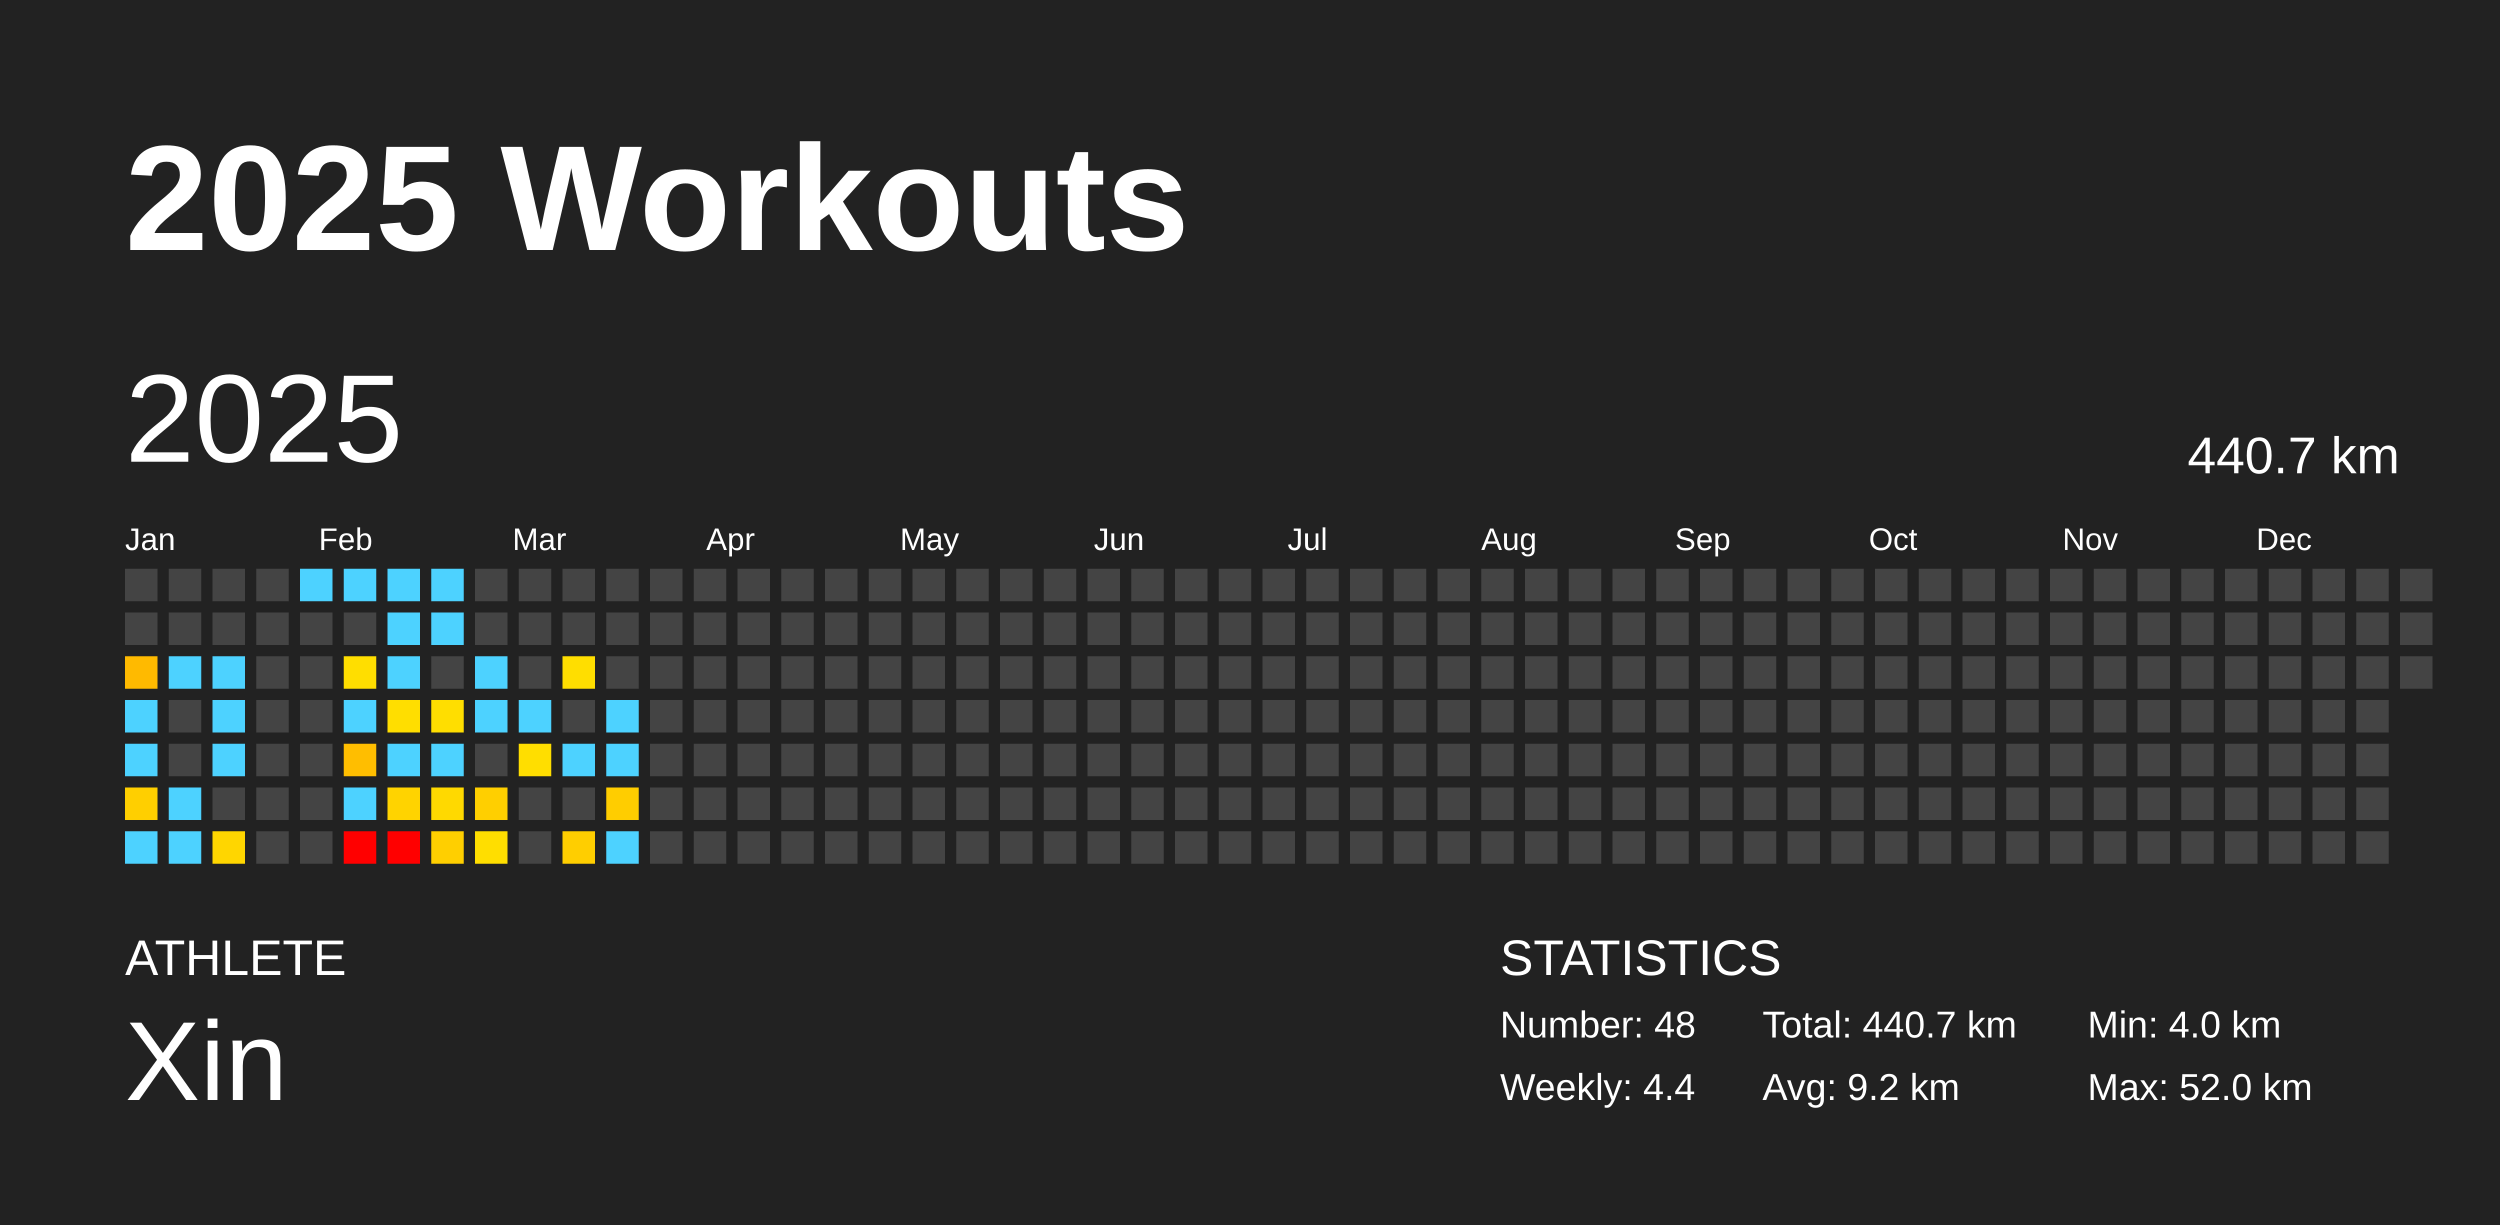
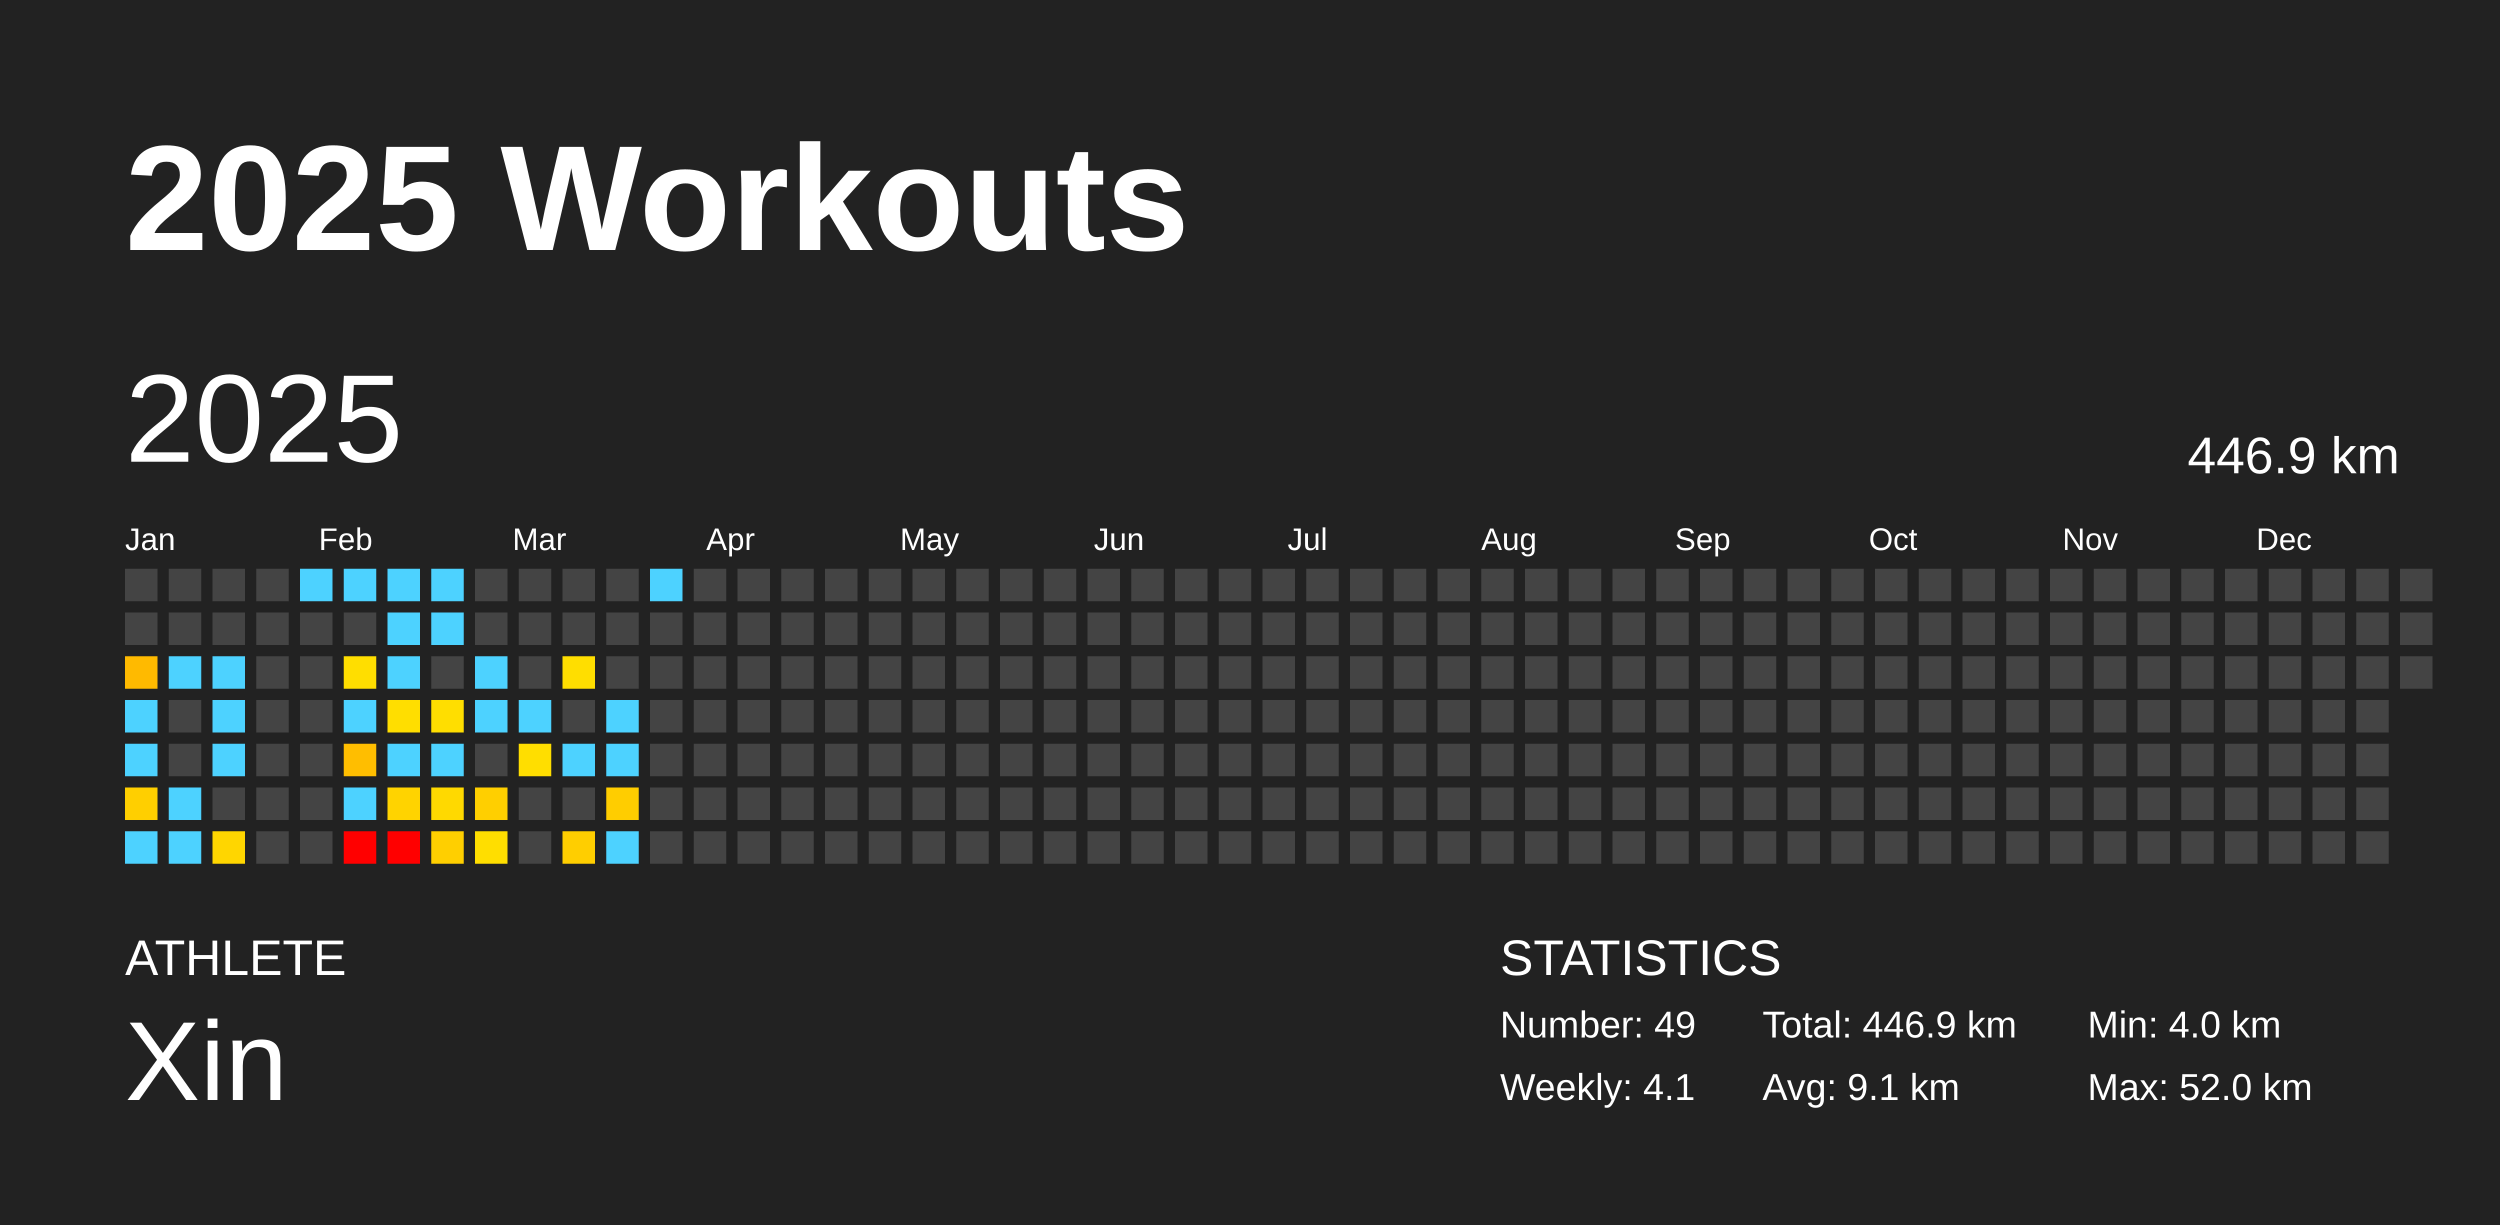
<svg xmlns="http://www.w3.org/2000/svg" baseProfile="full" height="98mm" version="1.1" viewBox="0,0,200,98" width="200mm">
  <defs />
  <rect fill="#222222" height="98" width="200" x="0" y="0" />
  <text fill="#FFFFFF" style="font-size:12px; font-family:Arial; font-weight:bold;" x="10" y="20">2025 Workouts</text>
  <text fill="#FFFFFF" style="font-size:4px; font-family:Arial" x="10" y="78">ATHLETE</text>
  <text fill="#FFFFFF" style="font-size:9px; font-family:Arial" x="10" y="88">Xin</text>
  <text fill="#FFFFFF" style="font-size:4px; font-family:Arial" x="120" y="78">STATISTICS</text>
-   <text fill="#FFFFFF" style="font-size:3px; font-family:Arial" x="120" y="83">Number: 48</text>
-   <text fill="#FFFFFF" style="font-size:3px; font-family:Arial" x="120" y="88">Weekly: 4.4</text>
-   <text fill="#FFFFFF" style="font-size:3px; font-family:Arial" x="141" y="83">Total: 440.7 km</text>
-   <text fill="#FFFFFF" style="font-size:3px; font-family:Arial" x="141" y="88">Avg: 9.2 km</text>
+   <text fill="#FFFFFF" style="font-size:3px; font-family:Arial" x="120" y="83">Number: 49</text>
+   <text fill="#FFFFFF" style="font-size:3px; font-family:Arial" x="120" y="88">Weekly: 4.1</text>
+   <text fill="#FFFFFF" style="font-size:3px; font-family:Arial" x="141" y="83">Total: 446.9 km</text>
+   <text fill="#FFFFFF" style="font-size:3px; font-family:Arial" x="141" y="88">Avg: 9.1 km</text>
  <text fill="#FFFFFF" style="font-size:3px; font-family:Arial" x="167" y="83">Min: 4.0 km</text>
  <text fill="#FFFFFF" style="font-size:3px; font-family:Arial" x="167" y="88">Max: 52.0 km</text>
  <text dominant-baseline="hanging" fill="#FFFFFF" style="font-size:10.0px; font-family:Arial;" x="10" y="30">2025</text>
-   <text dominant-baseline="hanging" fill="#FFFFFF" style="font-size:4.125px; font-family:Arial;" x="175" y="35">440.7 km</text>
+   <text dominant-baseline="hanging" fill="#FFFFFF" style="font-size:4.125px; font-family:Arial;" x="175" y="35">446.9 km</text>
  <text fill="#FFFFFF" style="font-size:2.5px; font-family:Arial" x="10.0" y="44">Jan</text>
  <text fill="#FFFFFF" style="font-size:2.5px; font-family:Arial" x="25.5" y="44">Feb</text>
  <text fill="#FFFFFF" style="font-size:2.5px; font-family:Arial" x="41.0" y="44">Mar</text>
  <text fill="#FFFFFF" style="font-size:2.5px; font-family:Arial" x="56.5" y="44">Apr</text>
  <text fill="#FFFFFF" style="font-size:2.5px; font-family:Arial" x="72.0" y="44">May</text>
  <text fill="#FFFFFF" style="font-size:2.5px; font-family:Arial" x="87.5" y="44">Jun</text>
  <text fill="#FFFFFF" style="font-size:2.5px; font-family:Arial" x="103.0" y="44">Jul</text>
  <text fill="#FFFFFF" style="font-size:2.5px; font-family:Arial" x="118.5" y="44">Aug</text>
  <text fill="#FFFFFF" style="font-size:2.5px; font-family:Arial" x="134.0" y="44">Sep</text>
  <text fill="#FFFFFF" style="font-size:2.5px; font-family:Arial" x="149.5" y="44">Oct</text>
  <text fill="#FFFFFF" style="font-size:2.5px; font-family:Arial" x="165.0" y="44">Nov</text>
  <text fill="#FFFFFF" style="font-size:2.5px; font-family:Arial" x="180.5" y="44">Dec</text>
  <rect fill="#444444" height="2.6" width="2.6" x="10.0" y="45.5" />
  <rect fill="#444444" height="2.6" width="2.6" x="10.0" y="49.0" />
  <rect fill="#ffba00" height="2.6" width="2.6" x="10.0" y="52.5" />
  <rect fill="#4dd2ff" height="2.6" width="2.6" x="10.0" y="56.0" />
  <rect fill="#4dd2ff" height="2.6" width="2.6" x="10.0" y="59.5" />
  <rect fill="#ffcf00" height="2.6" width="2.6" x="10.0" y="63.0" />
  <rect fill="#4dd2ff" height="2.6" width="2.6" x="10.0" y="66.5" />
  <rect fill="#444444" height="2.6" width="2.6" x="13.5" y="45.5" />
  <rect fill="#444444" height="2.6" width="2.6" x="13.5" y="49.0" />
  <rect fill="#4dd2ff" height="2.6" width="2.6" x="13.5" y="52.5" />
  <rect fill="#444444" height="2.6" width="2.6" x="13.5" y="56.0" />
  <rect fill="#444444" height="2.6" width="2.6" x="13.5" y="59.5" />
  <rect fill="#4dd2ff" height="2.6" width="2.6" x="13.5" y="63.0" />
  <rect fill="#4dd2ff" height="2.6" width="2.6" x="13.5" y="66.5" />
  <rect fill="#444444" height="2.6" width="2.6" x="17.0" y="45.5" />
  <rect fill="#444444" height="2.6" width="2.6" x="17.0" y="49.0" />
  <rect fill="#4dd2ff" height="2.6" width="2.6" x="17.0" y="52.5" />
  <rect fill="#4dd2ff" height="2.6" width="2.6" x="17.0" y="56.0" />
  <rect fill="#4dd2ff" height="2.6" width="2.6" x="17.0" y="59.5" />
  <rect fill="#444444" height="2.6" width="2.6" x="17.0" y="63.0" />
  <rect fill="#ffd600" height="2.6" width="2.6" x="17.0" y="66.5" />
  <rect fill="#444444" height="2.6" width="2.6" x="20.5" y="45.5" />
  <rect fill="#444444" height="2.6" width="2.6" x="20.5" y="49.0" />
  <rect fill="#444444" height="2.6" width="2.6" x="20.5" y="52.5" />
  <rect fill="#444444" height="2.6" width="2.6" x="20.5" y="56.0" />
  <rect fill="#444444" height="2.6" width="2.6" x="20.5" y="59.5" />
  <rect fill="#444444" height="2.6" width="2.6" x="20.5" y="63.0" />
  <rect fill="#444444" height="2.6" width="2.6" x="20.5" y="66.5" />
  <rect fill="#4dd2ff" height="2.6" width="2.6" x="24.0" y="45.5" />
  <rect fill="#444444" height="2.6" width="2.6" x="24.0" y="49.0" />
  <rect fill="#444444" height="2.6" width="2.6" x="24.0" y="52.5" />
  <rect fill="#444444" height="2.6" width="2.6" x="24.0" y="56.0" />
  <rect fill="#444444" height="2.6" width="2.6" x="24.0" y="59.5" />
  <rect fill="#444444" height="2.6" width="2.6" x="24.0" y="63.0" />
  <rect fill="#444444" height="2.6" width="2.6" x="24.0" y="66.5" />
  <rect fill="#4dd2ff" height="2.6" width="2.6" x="27.5" y="45.5" />
  <rect fill="#444444" height="2.6" width="2.6" x="27.5" y="49.0" />
  <rect fill="#ffde00" height="2.6" width="2.6" x="27.5" y="52.5" />
  <rect fill="#4dd2ff" height="2.6" width="2.6" x="27.5" y="56.0" />
  <rect fill="#ffbe00" height="2.6" width="2.6" x="27.5" y="59.5" />
  <rect fill="#4dd2ff" height="2.6" width="2.6" x="27.5" y="63.0" />
  <rect fill="red" height="2.6" width="2.6" x="27.5" y="66.5" />
  <rect fill="#4dd2ff" height="2.6" width="2.6" x="31.0" y="45.5" />
  <rect fill="#4dd2ff" height="2.6" width="2.6" x="31.0" y="49.0" />
  <rect fill="#4dd2ff" height="2.6" width="2.6" x="31.0" y="52.5" />
  <rect fill="#ffde00" height="2.6" width="2.6" x="31.0" y="56.0" />
  <rect fill="#4dd2ff" height="2.6" width="2.6" x="31.0" y="59.5" />
  <rect fill="#ffd300" height="2.6" width="2.6" x="31.0" y="63.0" />
  <rect fill="red" height="2.6" width="2.6" x="31.0" y="66.5" />
  <rect fill="#4dd2ff" height="2.6" width="2.6" x="34.5" y="45.5" />
  <rect fill="#4dd2ff" height="2.6" width="2.6" x="34.5" y="49.0" />
  <rect fill="#444444" height="2.6" width="2.6" x="34.5" y="52.5" />
  <rect fill="#ffde00" height="2.6" width="2.6" x="34.5" y="56.0" />
  <rect fill="#4dd2ff" height="2.6" width="2.6" x="34.5" y="59.5" />
  <rect fill="#ffd900" height="2.6" width="2.6" x="34.5" y="63.0" />
  <rect fill="#ffcf00" height="2.6" width="2.6" x="34.5" y="66.5" />
  <rect fill="#444444" height="2.6" width="2.6" x="38.0" y="45.5" />
  <rect fill="#444444" height="2.6" width="2.6" x="38.0" y="49.0" />
  <rect fill="#4dd2ff" height="2.6" width="2.6" x="38.0" y="52.5" />
  <rect fill="#4dd2ff" height="2.6" width="2.6" x="38.0" y="56.0" />
  <rect fill="#444444" height="2.6" width="2.6" x="38.0" y="59.5" />
  <rect fill="#ffcf00" height="2.6" width="2.6" x="38.0" y="63.0" />
  <rect fill="#ffde00" height="2.6" width="2.6" x="38.0" y="66.5" />
  <rect fill="#444444" height="2.6" width="2.6" x="41.5" y="45.5" />
  <rect fill="#444444" height="2.6" width="2.6" x="41.5" y="49.0" />
  <rect fill="#444444" height="2.6" width="2.6" x="41.5" y="52.5" />
  <rect fill="#4dd2ff" height="2.6" width="2.6" x="41.5" y="56.0" />
  <rect fill="#ffde00" height="2.6" width="2.6" x="41.5" y="59.5" />
  <rect fill="#444444" height="2.6" width="2.6" x="41.5" y="63.0" />
  <rect fill="#444444" height="2.6" width="2.6" x="41.5" y="66.5" />
  <rect fill="#444444" height="2.6" width="2.6" x="45.0" y="45.5" />
  <rect fill="#444444" height="2.6" width="2.6" x="45.0" y="49.0" />
  <rect fill="#ffde00" height="2.6" width="2.6" x="45.0" y="52.5" />
  <rect fill="#444444" height="2.6" width="2.6" x="45.0" y="56.0" />
  <rect fill="#4dd2ff" height="2.6" width="2.6" x="45.0" y="59.5" />
  <rect fill="#444444" height="2.6" width="2.6" x="45.0" y="63.0" />
  <rect fill="#ffce00" height="2.6" width="2.6" x="45.0" y="66.5" />
  <rect fill="#444444" height="2.6" width="2.6" x="48.5" y="45.5" />
  <rect fill="#444444" height="2.6" width="2.6" x="48.5" y="49.0" />
  <rect fill="#444444" height="2.6" width="2.6" x="48.5" y="52.5" />
  <rect fill="#4dd2ff" height="2.6" width="2.6" x="48.5" y="56.0" />
  <rect fill="#4dd2ff" height="2.6" width="2.6" x="48.5" y="59.5" />
  <rect fill="#ffcd00" height="2.6" width="2.6" x="48.5" y="63.0" />
  <rect fill="#4dd2ff" height="2.6" width="2.6" x="48.5" y="66.5" />
-   <rect fill="#444444" height="2.6" width="2.6" x="52.0" y="45.5" />
+   <rect fill="#4dd2ff" height="2.6" width="2.6" x="52.0" y="45.5" />
  <rect fill="#444444" height="2.6" width="2.6" x="52.0" y="49.0" />
  <rect fill="#444444" height="2.6" width="2.6" x="52.0" y="52.5" />
  <rect fill="#444444" height="2.6" width="2.6" x="52.0" y="56.0" />
  <rect fill="#444444" height="2.6" width="2.6" x="52.0" y="59.5" />
  <rect fill="#444444" height="2.6" width="2.6" x="52.0" y="63.0" />
  <rect fill="#444444" height="2.6" width="2.6" x="52.0" y="66.5" />
  <rect fill="#444444" height="2.6" width="2.6" x="55.5" y="45.5" />
  <rect fill="#444444" height="2.6" width="2.6" x="55.5" y="49.0" />
  <rect fill="#444444" height="2.6" width="2.6" x="55.5" y="52.5" />
  <rect fill="#444444" height="2.6" width="2.6" x="55.5" y="56.0" />
  <rect fill="#444444" height="2.6" width="2.6" x="55.5" y="59.5" />
  <rect fill="#444444" height="2.6" width="2.6" x="55.5" y="63.0" />
  <rect fill="#444444" height="2.6" width="2.6" x="55.5" y="66.5" />
  <rect fill="#444444" height="2.6" width="2.6" x="59.0" y="45.5" />
  <rect fill="#444444" height="2.6" width="2.6" x="59.0" y="49.0" />
  <rect fill="#444444" height="2.6" width="2.6" x="59.0" y="52.5" />
  <rect fill="#444444" height="2.6" width="2.6" x="59.0" y="56.0" />
  <rect fill="#444444" height="2.6" width="2.6" x="59.0" y="59.5" />
  <rect fill="#444444" height="2.6" width="2.6" x="59.0" y="63.0" />
  <rect fill="#444444" height="2.6" width="2.6" x="59.0" y="66.5" />
  <rect fill="#444444" height="2.6" width="2.6" x="62.5" y="45.5" />
  <rect fill="#444444" height="2.6" width="2.6" x="62.5" y="49.0" />
  <rect fill="#444444" height="2.6" width="2.6" x="62.5" y="52.5" />
  <rect fill="#444444" height="2.6" width="2.6" x="62.5" y="56.0" />
  <rect fill="#444444" height="2.6" width="2.6" x="62.5" y="59.5" />
  <rect fill="#444444" height="2.6" width="2.6" x="62.5" y="63.0" />
  <rect fill="#444444" height="2.6" width="2.6" x="62.5" y="66.5" />
  <rect fill="#444444" height="2.6" width="2.6" x="66.0" y="45.5" />
  <rect fill="#444444" height="2.6" width="2.6" x="66.0" y="49.0" />
  <rect fill="#444444" height="2.6" width="2.6" x="66.0" y="52.5" />
  <rect fill="#444444" height="2.6" width="2.6" x="66.0" y="56.0" />
  <rect fill="#444444" height="2.6" width="2.6" x="66.0" y="59.5" />
  <rect fill="#444444" height="2.6" width="2.6" x="66.0" y="63.0" />
  <rect fill="#444444" height="2.6" width="2.6" x="66.0" y="66.5" />
  <rect fill="#444444" height="2.6" width="2.6" x="69.5" y="45.5" />
  <rect fill="#444444" height="2.6" width="2.6" x="69.5" y="49.0" />
  <rect fill="#444444" height="2.6" width="2.6" x="69.5" y="52.5" />
  <rect fill="#444444" height="2.6" width="2.6" x="69.5" y="56.0" />
  <rect fill="#444444" height="2.6" width="2.6" x="69.5" y="59.5" />
  <rect fill="#444444" height="2.6" width="2.6" x="69.5" y="63.0" />
  <rect fill="#444444" height="2.6" width="2.6" x="69.5" y="66.5" />
  <rect fill="#444444" height="2.6" width="2.6" x="73.0" y="45.5" />
  <rect fill="#444444" height="2.6" width="2.6" x="73.0" y="49.0" />
  <rect fill="#444444" height="2.6" width="2.6" x="73.0" y="52.5" />
  <rect fill="#444444" height="2.6" width="2.6" x="73.0" y="56.0" />
  <rect fill="#444444" height="2.6" width="2.6" x="73.0" y="59.5" />
  <rect fill="#444444" height="2.6" width="2.6" x="73.0" y="63.0" />
  <rect fill="#444444" height="2.6" width="2.6" x="73.0" y="66.5" />
  <rect fill="#444444" height="2.6" width="2.6" x="76.5" y="45.5" />
  <rect fill="#444444" height="2.6" width="2.6" x="76.5" y="49.0" />
  <rect fill="#444444" height="2.6" width="2.6" x="76.5" y="52.5" />
  <rect fill="#444444" height="2.6" width="2.6" x="76.5" y="56.0" />
  <rect fill="#444444" height="2.6" width="2.6" x="76.5" y="59.5" />
  <rect fill="#444444" height="2.6" width="2.6" x="76.5" y="63.0" />
  <rect fill="#444444" height="2.6" width="2.6" x="76.5" y="66.5" />
  <rect fill="#444444" height="2.6" width="2.6" x="80.0" y="45.5" />
  <rect fill="#444444" height="2.6" width="2.6" x="80.0" y="49.0" />
  <rect fill="#444444" height="2.6" width="2.6" x="80.0" y="52.5" />
  <rect fill="#444444" height="2.6" width="2.6" x="80.0" y="56.0" />
  <rect fill="#444444" height="2.6" width="2.6" x="80.0" y="59.5" />
  <rect fill="#444444" height="2.6" width="2.6" x="80.0" y="63.0" />
  <rect fill="#444444" height="2.6" width="2.6" x="80.0" y="66.5" />
  <rect fill="#444444" height="2.6" width="2.6" x="83.5" y="45.5" />
  <rect fill="#444444" height="2.6" width="2.6" x="83.5" y="49.0" />
  <rect fill="#444444" height="2.6" width="2.6" x="83.5" y="52.5" />
  <rect fill="#444444" height="2.6" width="2.6" x="83.5" y="56.0" />
  <rect fill="#444444" height="2.6" width="2.6" x="83.5" y="59.5" />
  <rect fill="#444444" height="2.6" width="2.6" x="83.5" y="63.0" />
  <rect fill="#444444" height="2.6" width="2.6" x="83.5" y="66.5" />
  <rect fill="#444444" height="2.6" width="2.6" x="87.0" y="45.5" />
  <rect fill="#444444" height="2.6" width="2.6" x="87.0" y="49.0" />
  <rect fill="#444444" height="2.6" width="2.6" x="87.0" y="52.5" />
  <rect fill="#444444" height="2.6" width="2.6" x="87.0" y="56.0" />
  <rect fill="#444444" height="2.6" width="2.6" x="87.0" y="59.5" />
  <rect fill="#444444" height="2.6" width="2.6" x="87.0" y="63.0" />
  <rect fill="#444444" height="2.6" width="2.6" x="87.0" y="66.5" />
  <rect fill="#444444" height="2.6" width="2.6" x="90.5" y="45.5" />
  <rect fill="#444444" height="2.6" width="2.6" x="90.5" y="49.0" />
  <rect fill="#444444" height="2.6" width="2.6" x="90.5" y="52.5" />
  <rect fill="#444444" height="2.6" width="2.6" x="90.5" y="56.0" />
  <rect fill="#444444" height="2.6" width="2.6" x="90.5" y="59.5" />
  <rect fill="#444444" height="2.6" width="2.6" x="90.5" y="63.0" />
  <rect fill="#444444" height="2.6" width="2.6" x="90.5" y="66.5" />
  <rect fill="#444444" height="2.6" width="2.6" x="94.0" y="45.5" />
  <rect fill="#444444" height="2.6" width="2.6" x="94.0" y="49.0" />
  <rect fill="#444444" height="2.6" width="2.6" x="94.0" y="52.5" />
  <rect fill="#444444" height="2.6" width="2.6" x="94.0" y="56.0" />
  <rect fill="#444444" height="2.6" width="2.6" x="94.0" y="59.5" />
  <rect fill="#444444" height="2.6" width="2.6" x="94.0" y="63.0" />
  <rect fill="#444444" height="2.6" width="2.6" x="94.0" y="66.5" />
  <rect fill="#444444" height="2.6" width="2.6" x="97.5" y="45.5" />
  <rect fill="#444444" height="2.6" width="2.6" x="97.5" y="49.0" />
  <rect fill="#444444" height="2.6" width="2.6" x="97.5" y="52.5" />
  <rect fill="#444444" height="2.6" width="2.6" x="97.5" y="56.0" />
  <rect fill="#444444" height="2.6" width="2.6" x="97.5" y="59.5" />
  <rect fill="#444444" height="2.6" width="2.6" x="97.5" y="63.0" />
  <rect fill="#444444" height="2.6" width="2.6" x="97.5" y="66.5" />
  <rect fill="#444444" height="2.6" width="2.6" x="101.0" y="45.5" />
  <rect fill="#444444" height="2.6" width="2.6" x="101.0" y="49.0" />
  <rect fill="#444444" height="2.6" width="2.6" x="101.0" y="52.5" />
  <rect fill="#444444" height="2.6" width="2.6" x="101.0" y="56.0" />
  <rect fill="#444444" height="2.6" width="2.6" x="101.0" y="59.5" />
  <rect fill="#444444" height="2.6" width="2.6" x="101.0" y="63.0" />
  <rect fill="#444444" height="2.6" width="2.6" x="101.0" y="66.5" />
  <rect fill="#444444" height="2.6" width="2.6" x="104.5" y="45.5" />
  <rect fill="#444444" height="2.6" width="2.6" x="104.5" y="49.0" />
  <rect fill="#444444" height="2.6" width="2.6" x="104.5" y="52.5" />
  <rect fill="#444444" height="2.6" width="2.6" x="104.5" y="56.0" />
  <rect fill="#444444" height="2.6" width="2.6" x="104.5" y="59.5" />
  <rect fill="#444444" height="2.6" width="2.6" x="104.5" y="63.0" />
  <rect fill="#444444" height="2.6" width="2.6" x="104.5" y="66.5" />
  <rect fill="#444444" height="2.6" width="2.6" x="108.0" y="45.5" />
  <rect fill="#444444" height="2.6" width="2.6" x="108.0" y="49.0" />
  <rect fill="#444444" height="2.6" width="2.6" x="108.0" y="52.5" />
  <rect fill="#444444" height="2.6" width="2.6" x="108.0" y="56.0" />
  <rect fill="#444444" height="2.6" width="2.6" x="108.0" y="59.5" />
  <rect fill="#444444" height="2.6" width="2.6" x="108.0" y="63.0" />
  <rect fill="#444444" height="2.6" width="2.6" x="108.0" y="66.5" />
  <rect fill="#444444" height="2.6" width="2.6" x="111.5" y="45.5" />
  <rect fill="#444444" height="2.6" width="2.6" x="111.5" y="49.0" />
  <rect fill="#444444" height="2.6" width="2.6" x="111.5" y="52.5" />
  <rect fill="#444444" height="2.6" width="2.6" x="111.5" y="56.0" />
  <rect fill="#444444" height="2.6" width="2.6" x="111.5" y="59.5" />
  <rect fill="#444444" height="2.6" width="2.6" x="111.5" y="63.0" />
  <rect fill="#444444" height="2.6" width="2.6" x="111.5" y="66.5" />
  <rect fill="#444444" height="2.6" width="2.6" x="115.0" y="45.5" />
  <rect fill="#444444" height="2.6" width="2.6" x="115.0" y="49.0" />
  <rect fill="#444444" height="2.6" width="2.6" x="115.0" y="52.5" />
  <rect fill="#444444" height="2.6" width="2.6" x="115.0" y="56.0" />
  <rect fill="#444444" height="2.6" width="2.6" x="115.0" y="59.5" />
  <rect fill="#444444" height="2.6" width="2.6" x="115.0" y="63.0" />
  <rect fill="#444444" height="2.6" width="2.6" x="115.0" y="66.5" />
  <rect fill="#444444" height="2.6" width="2.6" x="118.5" y="45.5" />
  <rect fill="#444444" height="2.6" width="2.6" x="118.5" y="49.0" />
  <rect fill="#444444" height="2.6" width="2.6" x="118.5" y="52.5" />
  <rect fill="#444444" height="2.6" width="2.6" x="118.5" y="56.0" />
  <rect fill="#444444" height="2.6" width="2.6" x="118.5" y="59.5" />
  <rect fill="#444444" height="2.6" width="2.6" x="118.5" y="63.0" />
  <rect fill="#444444" height="2.6" width="2.6" x="118.5" y="66.5" />
  <rect fill="#444444" height="2.6" width="2.6" x="122.0" y="45.5" />
  <rect fill="#444444" height="2.6" width="2.6" x="122.0" y="49.0" />
  <rect fill="#444444" height="2.6" width="2.6" x="122.0" y="52.5" />
  <rect fill="#444444" height="2.6" width="2.6" x="122.0" y="56.0" />
  <rect fill="#444444" height="2.6" width="2.6" x="122.0" y="59.5" />
  <rect fill="#444444" height="2.6" width="2.6" x="122.0" y="63.0" />
  <rect fill="#444444" height="2.6" width="2.6" x="122.0" y="66.5" />
  <rect fill="#444444" height="2.6" width="2.6" x="125.5" y="45.5" />
  <rect fill="#444444" height="2.6" width="2.6" x="125.5" y="49.0" />
  <rect fill="#444444" height="2.6" width="2.6" x="125.5" y="52.5" />
  <rect fill="#444444" height="2.6" width="2.6" x="125.5" y="56.0" />
  <rect fill="#444444" height="2.6" width="2.6" x="125.5" y="59.5" />
  <rect fill="#444444" height="2.6" width="2.6" x="125.5" y="63.0" />
  <rect fill="#444444" height="2.6" width="2.6" x="125.5" y="66.5" />
  <rect fill="#444444" height="2.6" width="2.6" x="129.0" y="45.5" />
  <rect fill="#444444" height="2.6" width="2.6" x="129.0" y="49.0" />
  <rect fill="#444444" height="2.6" width="2.6" x="129.0" y="52.5" />
  <rect fill="#444444" height="2.6" width="2.6" x="129.0" y="56.0" />
  <rect fill="#444444" height="2.6" width="2.6" x="129.0" y="59.5" />
  <rect fill="#444444" height="2.6" width="2.6" x="129.0" y="63.0" />
  <rect fill="#444444" height="2.6" width="2.6" x="129.0" y="66.5" />
  <rect fill="#444444" height="2.6" width="2.6" x="132.5" y="45.5" />
  <rect fill="#444444" height="2.6" width="2.6" x="132.5" y="49.0" />
  <rect fill="#444444" height="2.6" width="2.6" x="132.5" y="52.5" />
  <rect fill="#444444" height="2.6" width="2.6" x="132.5" y="56.0" />
  <rect fill="#444444" height="2.6" width="2.6" x="132.5" y="59.5" />
  <rect fill="#444444" height="2.6" width="2.6" x="132.5" y="63.0" />
  <rect fill="#444444" height="2.6" width="2.6" x="132.5" y="66.5" />
  <rect fill="#444444" height="2.6" width="2.6" x="136.0" y="45.5" />
  <rect fill="#444444" height="2.6" width="2.6" x="136.0" y="49.0" />
  <rect fill="#444444" height="2.6" width="2.6" x="136.0" y="52.5" />
  <rect fill="#444444" height="2.6" width="2.6" x="136.0" y="56.0" />
  <rect fill="#444444" height="2.6" width="2.6" x="136.0" y="59.5" />
  <rect fill="#444444" height="2.6" width="2.6" x="136.0" y="63.0" />
  <rect fill="#444444" height="2.6" width="2.6" x="136.0" y="66.5" />
  <rect fill="#444444" height="2.6" width="2.6" x="139.5" y="45.5" />
  <rect fill="#444444" height="2.6" width="2.6" x="139.5" y="49.0" />
  <rect fill="#444444" height="2.6" width="2.6" x="139.5" y="52.5" />
  <rect fill="#444444" height="2.6" width="2.6" x="139.5" y="56.0" />
  <rect fill="#444444" height="2.6" width="2.6" x="139.5" y="59.5" />
  <rect fill="#444444" height="2.6" width="2.6" x="139.5" y="63.0" />
  <rect fill="#444444" height="2.6" width="2.6" x="139.5" y="66.5" />
  <rect fill="#444444" height="2.6" width="2.6" x="143.0" y="45.5" />
  <rect fill="#444444" height="2.6" width="2.6" x="143.0" y="49.0" />
  <rect fill="#444444" height="2.6" width="2.6" x="143.0" y="52.5" />
  <rect fill="#444444" height="2.6" width="2.6" x="143.0" y="56.0" />
  <rect fill="#444444" height="2.6" width="2.6" x="143.0" y="59.5" />
  <rect fill="#444444" height="2.6" width="2.6" x="143.0" y="63.0" />
  <rect fill="#444444" height="2.6" width="2.6" x="143.0" y="66.5" />
  <rect fill="#444444" height="2.6" width="2.6" x="146.5" y="45.5" />
  <rect fill="#444444" height="2.6" width="2.6" x="146.5" y="49.0" />
  <rect fill="#444444" height="2.6" width="2.6" x="146.5" y="52.5" />
  <rect fill="#444444" height="2.6" width="2.6" x="146.5" y="56.0" />
  <rect fill="#444444" height="2.6" width="2.6" x="146.5" y="59.5" />
  <rect fill="#444444" height="2.6" width="2.6" x="146.5" y="63.0" />
  <rect fill="#444444" height="2.6" width="2.6" x="146.5" y="66.5" />
  <rect fill="#444444" height="2.6" width="2.6" x="150.0" y="45.5" />
  <rect fill="#444444" height="2.6" width="2.6" x="150.0" y="49.0" />
  <rect fill="#444444" height="2.6" width="2.6" x="150.0" y="52.5" />
  <rect fill="#444444" height="2.6" width="2.6" x="150.0" y="56.0" />
  <rect fill="#444444" height="2.6" width="2.6" x="150.0" y="59.5" />
  <rect fill="#444444" height="2.6" width="2.6" x="150.0" y="63.0" />
  <rect fill="#444444" height="2.6" width="2.6" x="150.0" y="66.5" />
  <rect fill="#444444" height="2.6" width="2.6" x="153.5" y="45.5" />
  <rect fill="#444444" height="2.6" width="2.6" x="153.5" y="49.0" />
  <rect fill="#444444" height="2.6" width="2.6" x="153.5" y="52.5" />
  <rect fill="#444444" height="2.6" width="2.6" x="153.5" y="56.0" />
  <rect fill="#444444" height="2.6" width="2.6" x="153.5" y="59.5" />
  <rect fill="#444444" height="2.6" width="2.6" x="153.5" y="63.0" />
  <rect fill="#444444" height="2.6" width="2.6" x="153.5" y="66.5" />
  <rect fill="#444444" height="2.6" width="2.6" x="157.0" y="45.5" />
  <rect fill="#444444" height="2.6" width="2.6" x="157.0" y="49.0" />
  <rect fill="#444444" height="2.6" width="2.6" x="157.0" y="52.5" />
  <rect fill="#444444" height="2.6" width="2.6" x="157.0" y="56.0" />
  <rect fill="#444444" height="2.6" width="2.6" x="157.0" y="59.5" />
  <rect fill="#444444" height="2.6" width="2.6" x="157.0" y="63.0" />
  <rect fill="#444444" height="2.6" width="2.6" x="157.0" y="66.5" />
  <rect fill="#444444" height="2.6" width="2.6" x="160.5" y="45.5" />
  <rect fill="#444444" height="2.6" width="2.6" x="160.5" y="49.0" />
  <rect fill="#444444" height="2.6" width="2.6" x="160.5" y="52.5" />
  <rect fill="#444444" height="2.6" width="2.6" x="160.5" y="56.0" />
  <rect fill="#444444" height="2.6" width="2.6" x="160.5" y="59.5" />
  <rect fill="#444444" height="2.6" width="2.6" x="160.5" y="63.0" />
  <rect fill="#444444" height="2.6" width="2.6" x="160.5" y="66.5" />
  <rect fill="#444444" height="2.6" width="2.6" x="164.0" y="45.5" />
  <rect fill="#444444" height="2.6" width="2.6" x="164.0" y="49.0" />
  <rect fill="#444444" height="2.6" width="2.6" x="164.0" y="52.5" />
  <rect fill="#444444" height="2.6" width="2.6" x="164.0" y="56.0" />
  <rect fill="#444444" height="2.6" width="2.6" x="164.0" y="59.5" />
  <rect fill="#444444" height="2.6" width="2.6" x="164.0" y="63.0" />
  <rect fill="#444444" height="2.6" width="2.6" x="164.0" y="66.5" />
  <rect fill="#444444" height="2.6" width="2.6" x="167.5" y="45.5" />
  <rect fill="#444444" height="2.6" width="2.6" x="167.5" y="49.0" />
  <rect fill="#444444" height="2.6" width="2.6" x="167.5" y="52.5" />
  <rect fill="#444444" height="2.6" width="2.6" x="167.5" y="56.0" />
  <rect fill="#444444" height="2.6" width="2.6" x="167.5" y="59.5" />
  <rect fill="#444444" height="2.6" width="2.6" x="167.5" y="63.0" />
  <rect fill="#444444" height="2.6" width="2.6" x="167.5" y="66.5" />
  <rect fill="#444444" height="2.6" width="2.6" x="171.0" y="45.5" />
  <rect fill="#444444" height="2.6" width="2.6" x="171.0" y="49.0" />
  <rect fill="#444444" height="2.6" width="2.6" x="171.0" y="52.5" />
  <rect fill="#444444" height="2.6" width="2.6" x="171.0" y="56.0" />
  <rect fill="#444444" height="2.6" width="2.6" x="171.0" y="59.5" />
  <rect fill="#444444" height="2.6" width="2.6" x="171.0" y="63.0" />
  <rect fill="#444444" height="2.6" width="2.6" x="171.0" y="66.5" />
  <rect fill="#444444" height="2.6" width="2.6" x="174.5" y="45.5" />
  <rect fill="#444444" height="2.6" width="2.6" x="174.5" y="49.0" />
  <rect fill="#444444" height="2.6" width="2.6" x="174.5" y="52.5" />
  <rect fill="#444444" height="2.6" width="2.6" x="174.5" y="56.0" />
  <rect fill="#444444" height="2.6" width="2.6" x="174.5" y="59.5" />
  <rect fill="#444444" height="2.6" width="2.6" x="174.5" y="63.0" />
  <rect fill="#444444" height="2.6" width="2.6" x="174.5" y="66.5" />
  <rect fill="#444444" height="2.6" width="2.6" x="178.0" y="45.5" />
  <rect fill="#444444" height="2.6" width="2.6" x="178.0" y="49.0" />
  <rect fill="#444444" height="2.6" width="2.6" x="178.0" y="52.5" />
  <rect fill="#444444" height="2.6" width="2.6" x="178.0" y="56.0" />
  <rect fill="#444444" height="2.6" width="2.6" x="178.0" y="59.5" />
  <rect fill="#444444" height="2.6" width="2.6" x="178.0" y="63.0" />
  <rect fill="#444444" height="2.6" width="2.6" x="178.0" y="66.5" />
  <rect fill="#444444" height="2.6" width="2.6" x="181.5" y="45.5" />
  <rect fill="#444444" height="2.6" width="2.6" x="181.5" y="49.0" />
  <rect fill="#444444" height="2.6" width="2.6" x="181.5" y="52.5" />
  <rect fill="#444444" height="2.6" width="2.6" x="181.5" y="56.0" />
  <rect fill="#444444" height="2.6" width="2.6" x="181.5" y="59.5" />
  <rect fill="#444444" height="2.6" width="2.6" x="181.5" y="63.0" />
  <rect fill="#444444" height="2.6" width="2.6" x="181.5" y="66.5" />
  <rect fill="#444444" height="2.6" width="2.6" x="185.0" y="45.5" />
  <rect fill="#444444" height="2.6" width="2.6" x="185.0" y="49.0" />
  <rect fill="#444444" height="2.6" width="2.6" x="185.0" y="52.5" />
  <rect fill="#444444" height="2.6" width="2.6" x="185.0" y="56.0" />
  <rect fill="#444444" height="2.6" width="2.6" x="185.0" y="59.5" />
  <rect fill="#444444" height="2.6" width="2.6" x="185.0" y="63.0" />
  <rect fill="#444444" height="2.6" width="2.6" x="185.0" y="66.5" />
  <rect fill="#444444" height="2.6" width="2.6" x="188.5" y="45.5" />
  <rect fill="#444444" height="2.6" width="2.6" x="188.5" y="49.0" />
  <rect fill="#444444" height="2.6" width="2.6" x="188.5" y="52.5" />
  <rect fill="#444444" height="2.6" width="2.6" x="188.5" y="56.0" />
  <rect fill="#444444" height="2.6" width="2.6" x="188.5" y="59.5" />
  <rect fill="#444444" height="2.6" width="2.6" x="188.5" y="63.0" />
  <rect fill="#444444" height="2.6" width="2.6" x="188.5" y="66.5" />
  <rect fill="#444444" height="2.6" width="2.6" x="192.0" y="45.5" />
  <rect fill="#444444" height="2.6" width="2.6" x="192.0" y="49.0" />
  <rect fill="#444444" height="2.6" width="2.6" x="192.0" y="52.5" />
</svg>
